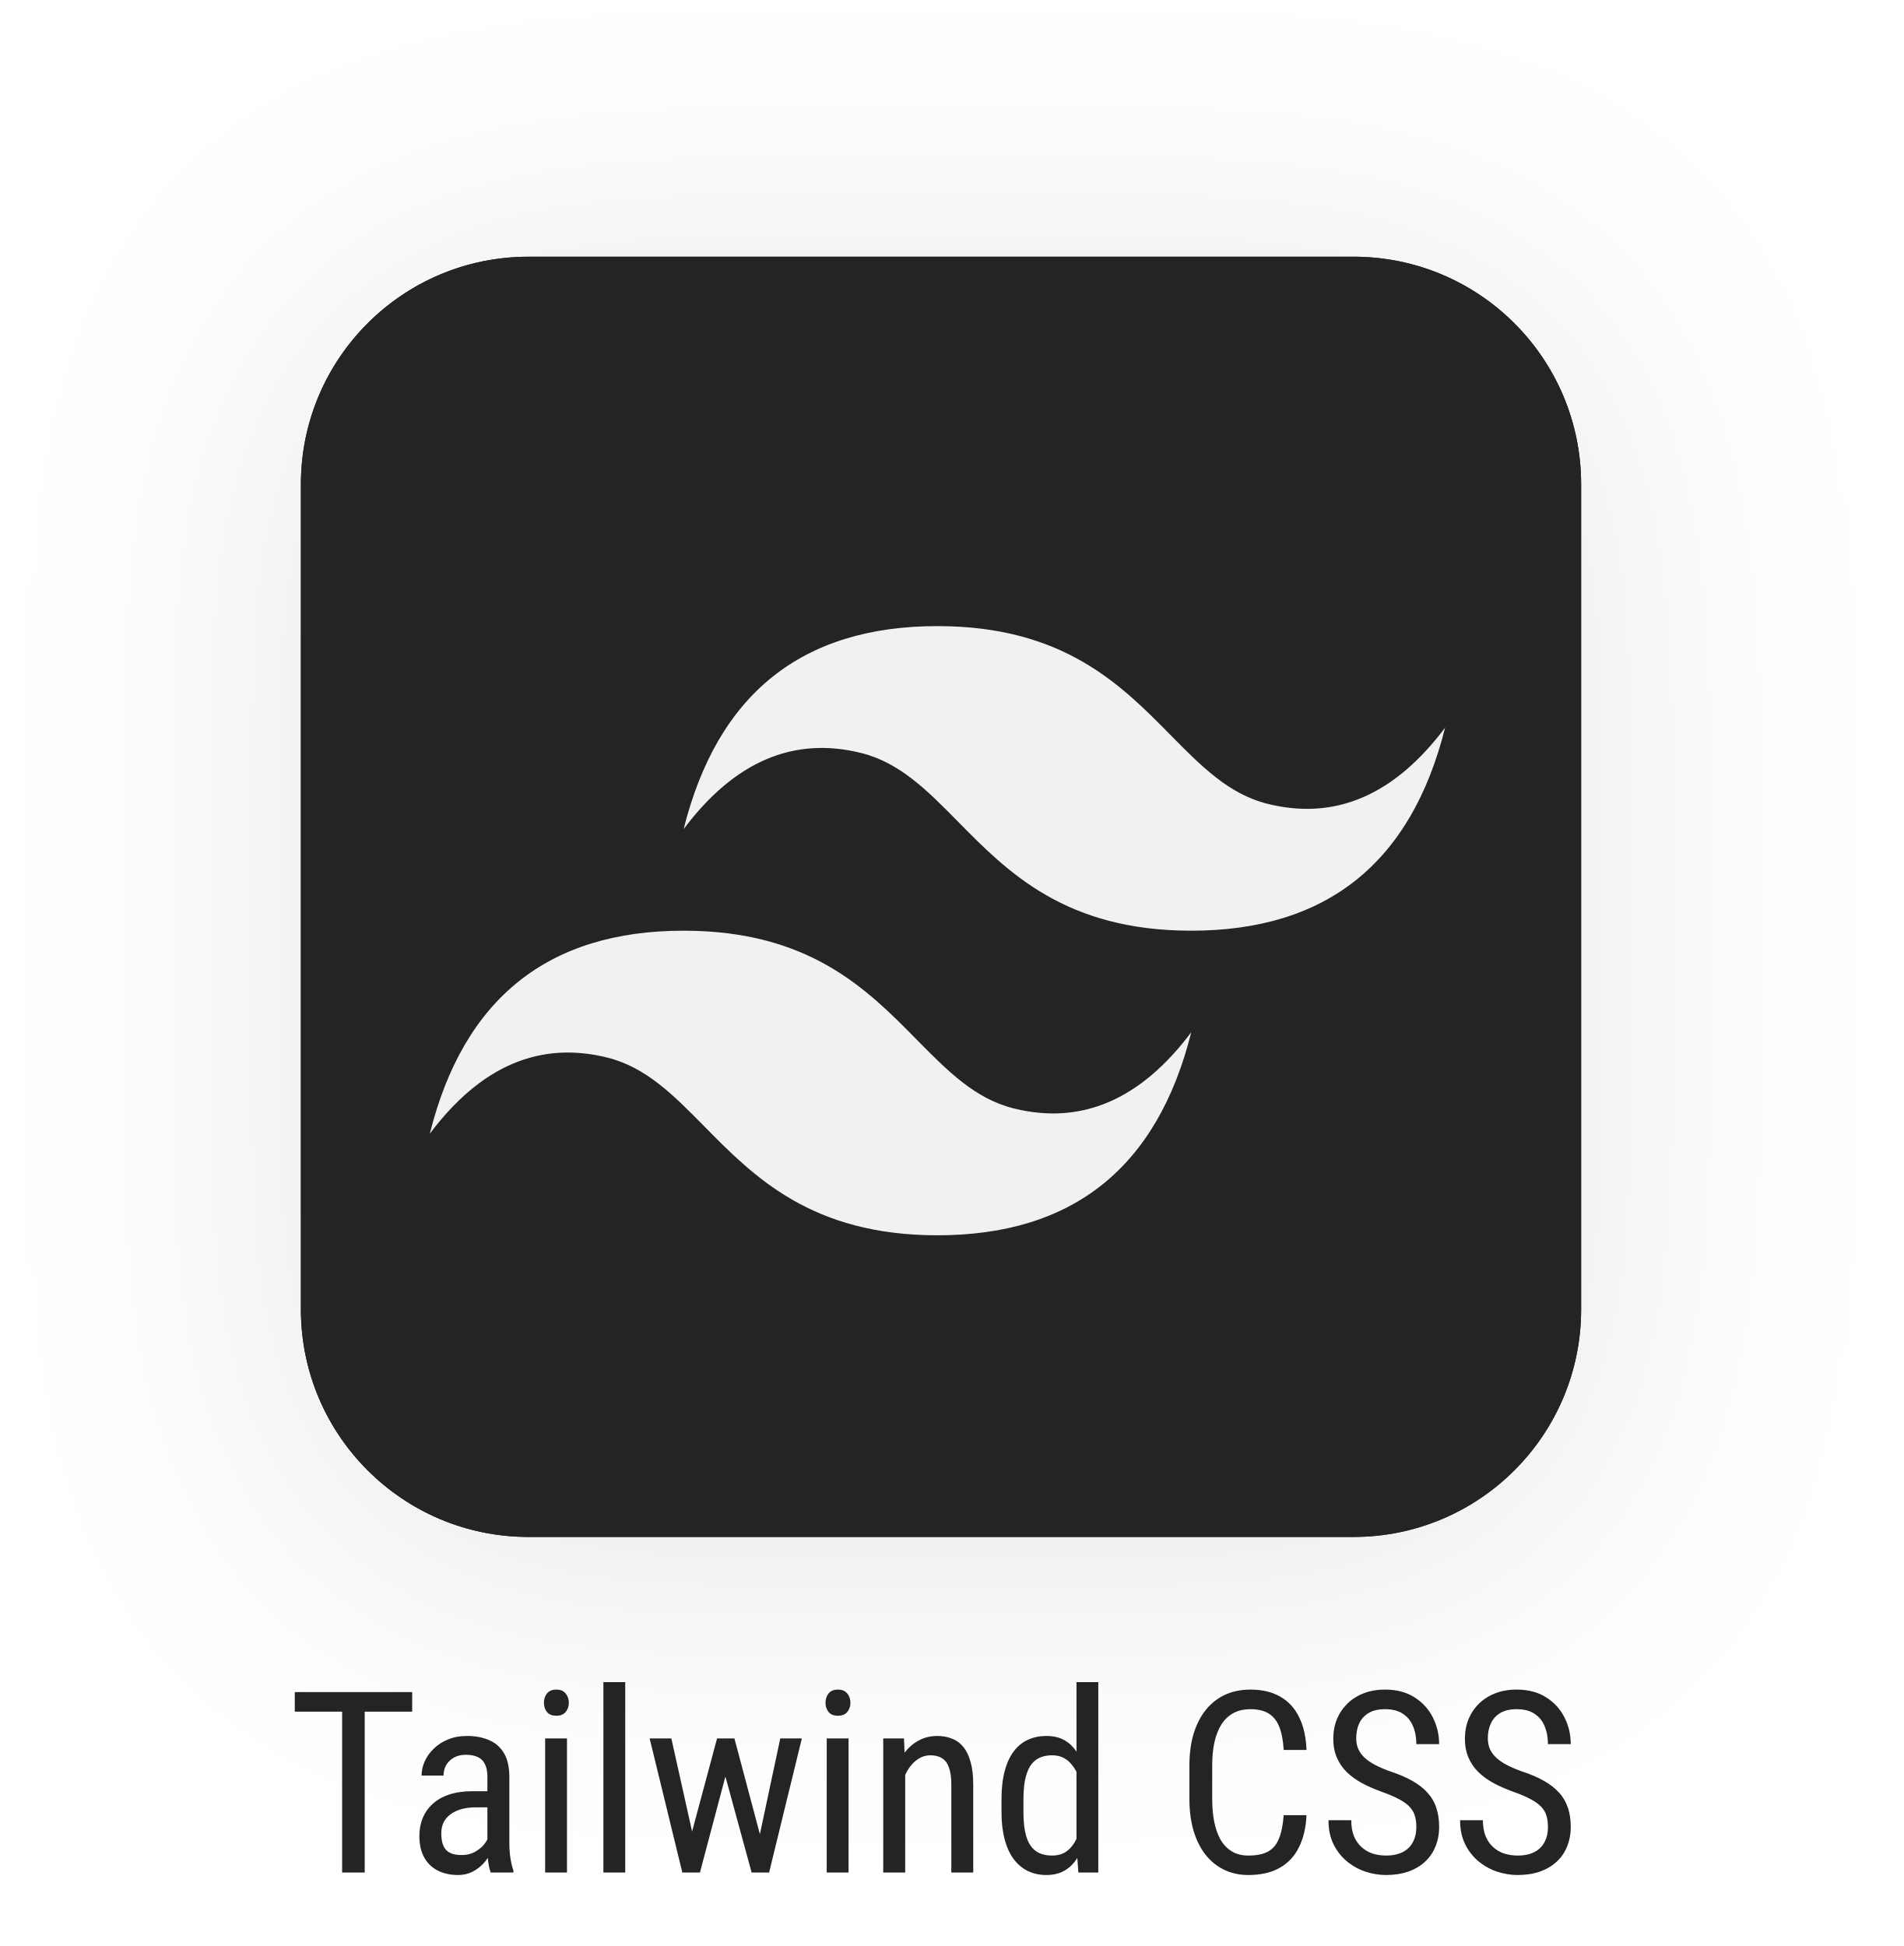
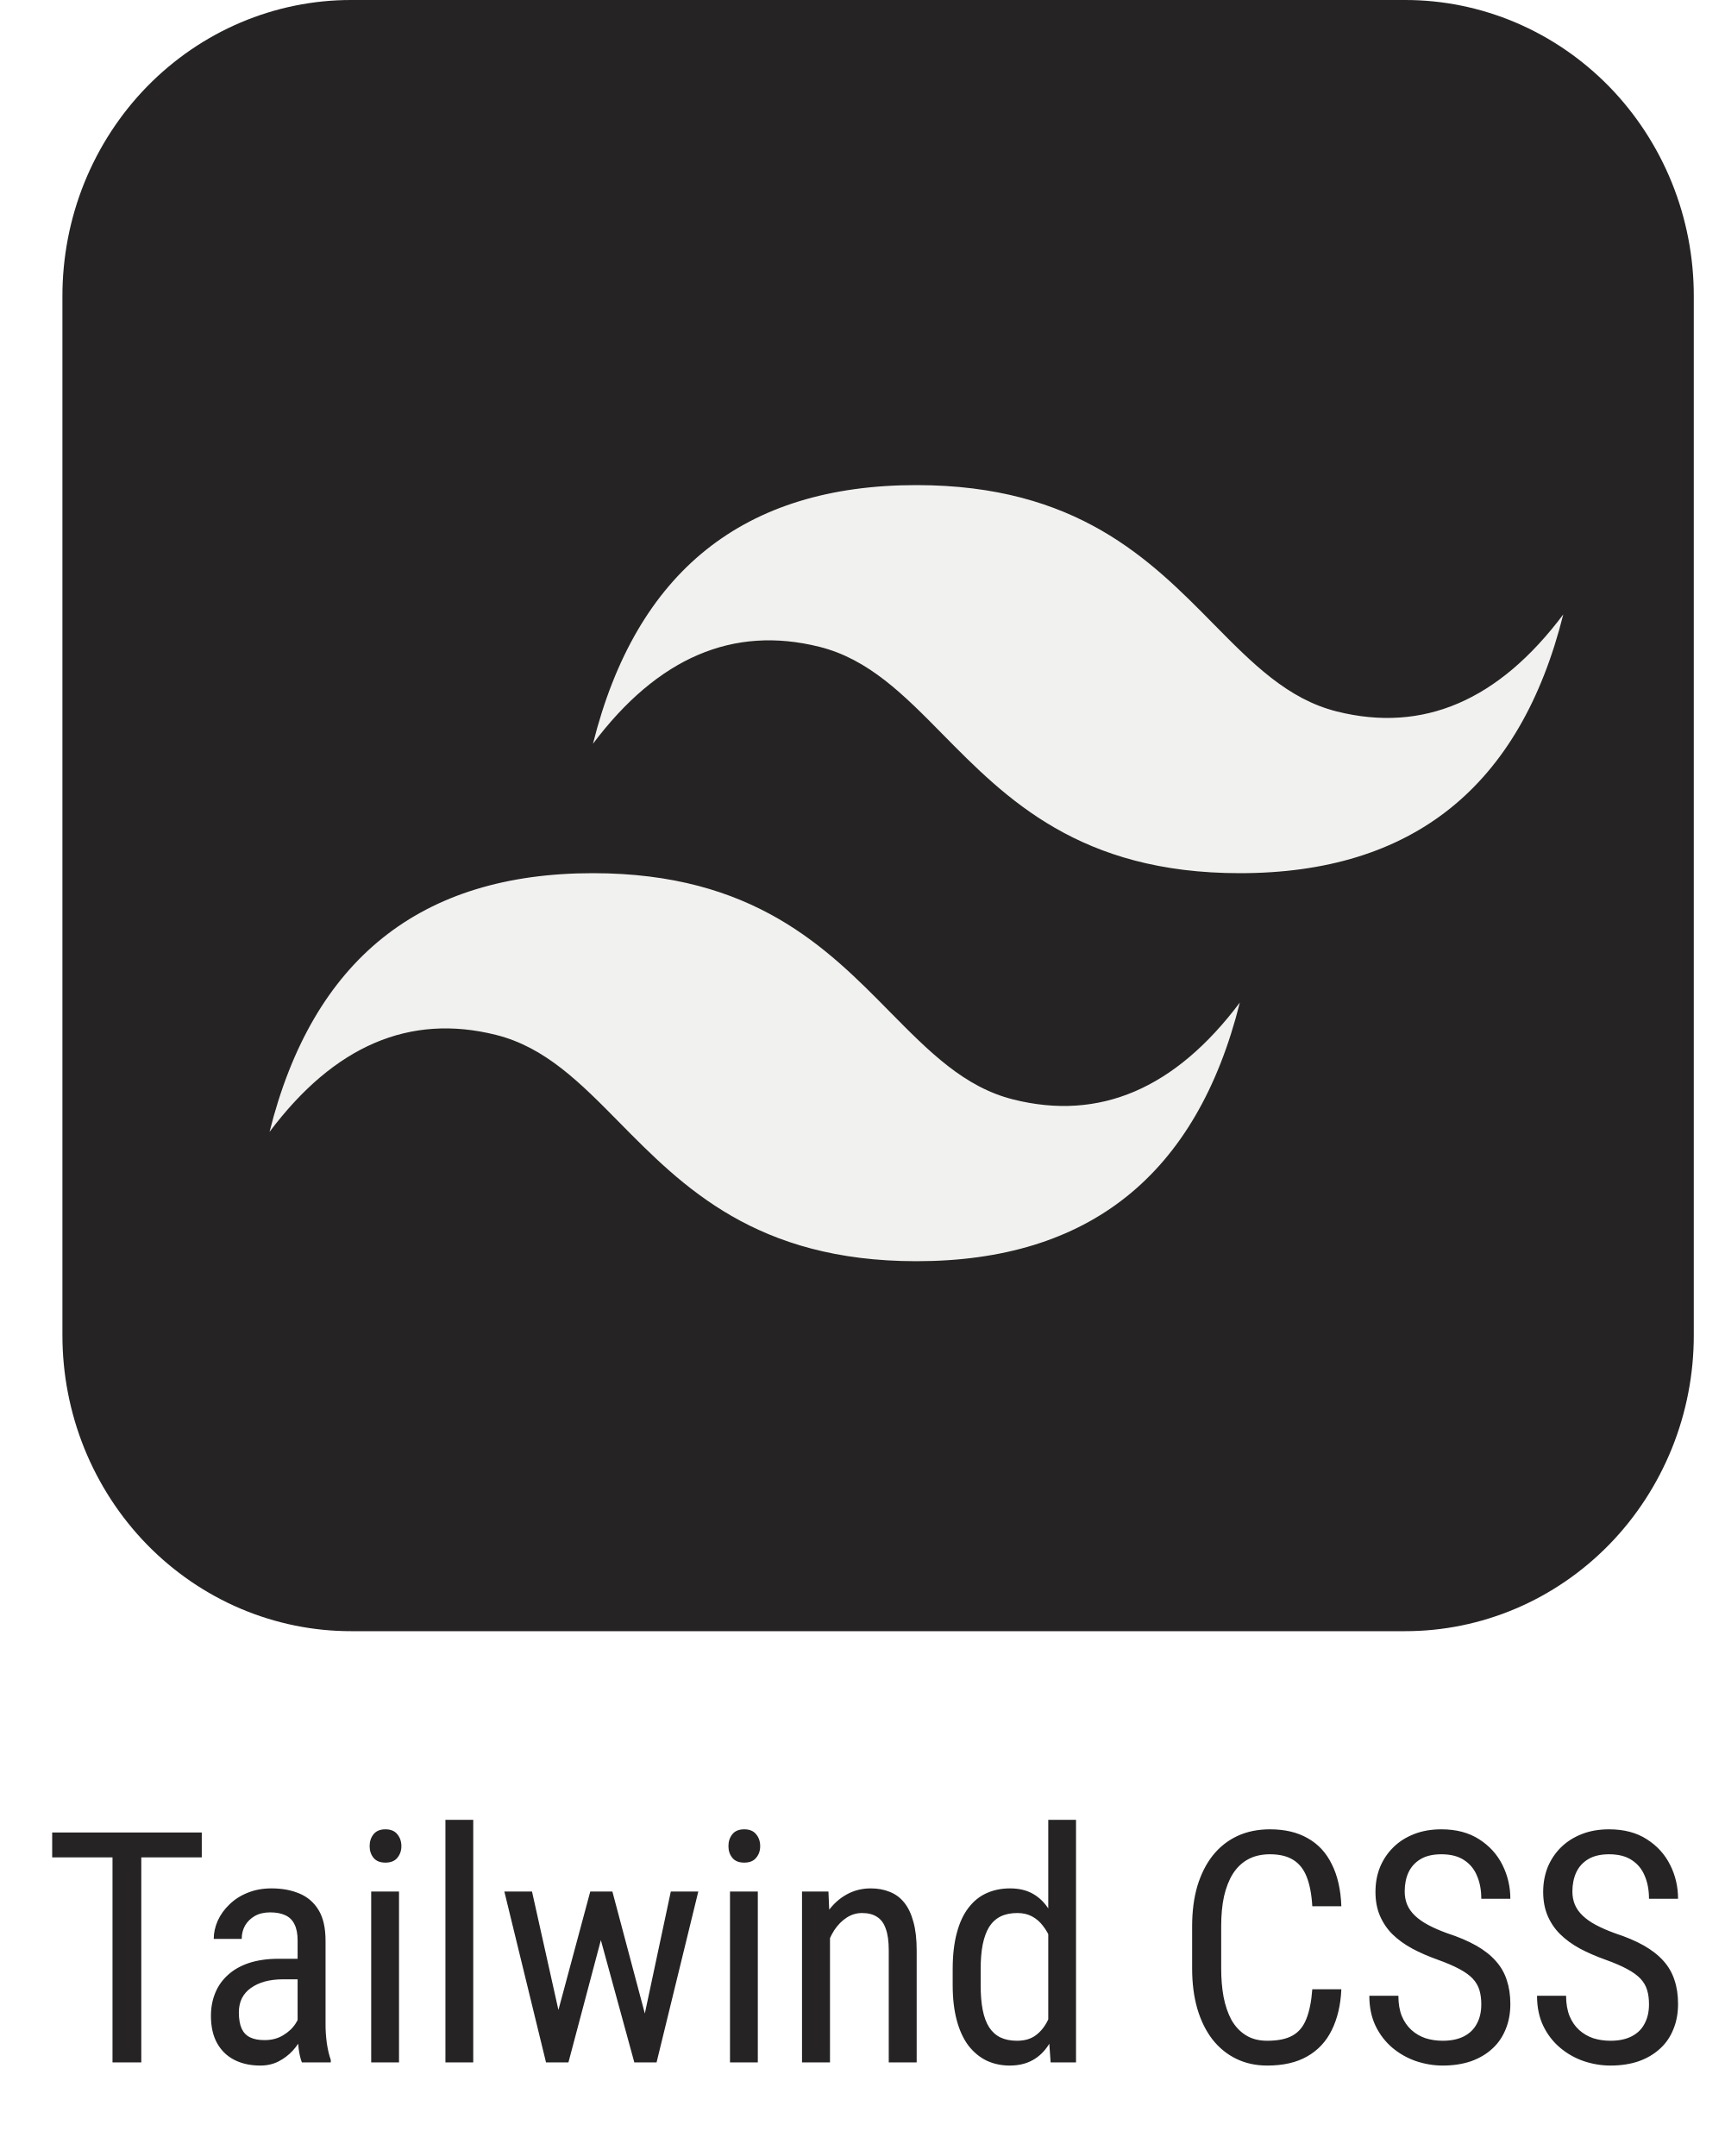
- <svg xmlns="http://www.w3.org/2000/svg" width="45" height="46" viewBox="0 0 45 46" fill="none">
-   <g filter="url(#filter0_d_401_360)">
-     <rect x="7.112" y="6.068" width="30.263" height="30.263" rx="5.38" fill="#252323" />
-     <rect x="7.196" y="6.152" width="30.095" height="30.095" rx="5.296" stroke="#252323" stroke-width="0.168" />
-   </g>
-   <path d="M22.159 14.8C18.959 14.8 16.959 16.4 16.159 19.6C17.358 18 18.759 17.4 20.358 17.8C21.272 18.028 21.924 18.69 22.647 19.424C23.823 20.618 25.185 22 28.159 22C31.358 22 33.358 20.4 34.159 17.2C32.959 18.8 31.559 19.4 29.959 19C29.046 18.772 28.394 18.11 27.67 17.376C26.494 16.182 25.133 14.8 22.159 14.8ZM16.159 22C12.959 22 10.959 23.6 10.159 26.8C11.358 25.2 12.758 24.6 14.358 25C15.272 25.228 15.924 25.89 16.647 26.624C17.823 27.818 19.185 29.2 22.159 29.2C25.358 29.2 27.358 27.6 28.159 24.4C26.959 26 25.559 26.6 23.959 26.2C23.046 25.972 22.394 25.31 21.67 24.576C20.494 23.382 19.133 22 16.159 22Z" fill="#F1F1EF" />
-   <path d="M8.621 39.998V44.263H8.087V39.998H8.621ZM9.743 39.998V40.46H6.968V39.998H9.743ZM11.521 43.721V42.002C11.521 41.877 11.501 41.776 11.462 41.7C11.425 41.623 11.369 41.568 11.292 41.533C11.218 41.498 11.124 41.48 11.011 41.48C10.902 41.48 10.807 41.502 10.727 41.547C10.649 41.592 10.588 41.652 10.545 41.726C10.504 41.8 10.484 41.882 10.484 41.972H9.965C9.965 41.859 9.99 41.747 10.039 41.635C10.089 41.524 10.162 41.423 10.255 41.334C10.349 41.242 10.461 41.169 10.592 41.117C10.725 41.062 10.873 41.035 11.037 41.035C11.233 41.035 11.406 41.067 11.556 41.131C11.707 41.194 11.825 41.296 11.911 41.439C11.996 41.581 12.04 41.771 12.04 42.007V43.572C12.04 43.677 12.047 43.79 12.063 43.909C12.081 44.028 12.105 44.13 12.136 44.216V44.263H11.6C11.575 44.201 11.555 44.118 11.541 44.014C11.528 43.909 11.521 43.811 11.521 43.721ZM11.603 42.341L11.609 42.722H11.248C11.125 42.722 11.013 42.736 10.912 42.763C10.812 42.791 10.726 42.831 10.654 42.883C10.582 42.934 10.526 42.998 10.487 43.074C10.45 43.15 10.431 43.237 10.431 43.334C10.431 43.461 10.449 43.563 10.484 43.639C10.519 43.713 10.572 43.767 10.642 43.8C10.712 43.834 10.801 43.85 10.909 43.85C11.04 43.85 11.155 43.82 11.254 43.759C11.354 43.699 11.431 43.626 11.486 43.54C11.542 43.454 11.569 43.373 11.565 43.299L11.679 43.542C11.671 43.619 11.646 43.702 11.603 43.791C11.562 43.879 11.504 43.964 11.43 44.046C11.356 44.127 11.268 44.193 11.166 44.246C11.067 44.296 10.954 44.322 10.829 44.322C10.646 44.322 10.485 44.287 10.346 44.216C10.209 44.146 10.103 44.042 10.027 43.906C9.951 43.769 9.913 43.6 9.913 43.399C9.913 43.247 9.939 43.106 9.992 42.977C10.044 42.848 10.123 42.737 10.226 42.643C10.329 42.547 10.459 42.473 10.616 42.42C10.774 42.368 10.957 42.341 11.164 42.341H11.603ZM13.402 41.093V44.263H12.886V41.093H13.402ZM12.857 40.252C12.857 40.165 12.881 40.09 12.93 40.03C12.979 39.969 13.052 39.939 13.15 39.939C13.248 39.939 13.321 39.969 13.37 40.03C13.42 40.09 13.446 40.165 13.446 40.252C13.446 40.336 13.42 40.409 13.37 40.469C13.321 40.528 13.248 40.557 13.15 40.557C13.052 40.557 12.979 40.528 12.93 40.469C12.881 40.409 12.857 40.336 12.857 40.252ZM14.779 39.763V44.263H14.263V39.763H14.779ZM16.25 43.701L16.95 41.093H17.287L17.248 41.612L16.545 44.263H16.22L16.25 43.701ZM15.869 41.093L16.457 43.73L16.472 44.263H16.129L15.356 41.093H15.869ZM17.887 43.709L18.444 41.093H18.954L18.18 44.263H17.843L17.887 43.709ZM17.36 41.093L18.042 43.657L18.089 44.263H17.767L17.041 41.606L17.002 41.093H17.36ZM20.058 41.093V44.263H19.542V41.093H20.058ZM19.513 40.252C19.513 40.165 19.538 40.09 19.586 40.03C19.635 39.969 19.708 39.939 19.806 39.939C19.904 39.939 19.977 39.969 20.026 40.03C20.077 40.09 20.102 40.165 20.102 40.252C20.102 40.336 20.077 40.409 20.026 40.469C19.977 40.528 19.904 40.557 19.806 40.557C19.708 40.557 19.635 40.528 19.586 40.469C19.538 40.409 19.513 40.336 19.513 40.252ZM21.397 41.77V44.263H20.878V41.093H21.368L21.397 41.77ZM21.271 42.558L21.06 42.549C21.058 42.333 21.082 42.132 21.133 41.949C21.186 41.763 21.26 41.602 21.356 41.465C21.454 41.329 21.57 41.223 21.704 41.149C21.839 41.073 21.989 41.035 22.153 41.035C22.282 41.035 22.399 41.056 22.504 41.099C22.61 41.14 22.7 41.206 22.774 41.298C22.848 41.39 22.905 41.509 22.944 41.656C22.985 41.8 23.005 41.977 23.005 42.186V44.263H22.487V42.18C22.487 42.014 22.468 41.881 22.431 41.782C22.396 41.68 22.341 41.607 22.267 41.562C22.195 41.515 22.103 41.492 21.992 41.492C21.89 41.492 21.795 41.52 21.707 41.577C21.62 41.633 21.542 41.711 21.476 41.811C21.412 41.911 21.361 42.025 21.324 42.154C21.288 42.281 21.271 42.416 21.271 42.558ZM25.446 43.648V39.763H25.961V44.263H25.49L25.446 43.648ZM23.673 42.831V42.535C23.673 42.273 23.699 42.048 23.75 41.861C23.8 41.671 23.872 41.516 23.966 41.395C24.06 41.272 24.172 41.181 24.303 41.123C24.434 41.064 24.579 41.035 24.737 41.035C24.901 41.035 25.041 41.068 25.159 41.134C25.278 41.201 25.377 41.297 25.457 41.424C25.538 41.549 25.6 41.702 25.645 41.881C25.692 42.059 25.723 42.26 25.739 42.485V42.88C25.721 43.103 25.689 43.303 25.642 43.481C25.597 43.659 25.535 43.81 25.454 43.935C25.375 44.06 25.275 44.156 25.156 44.222C25.037 44.289 24.895 44.322 24.731 44.322C24.575 44.322 24.432 44.291 24.303 44.231C24.174 44.169 24.062 44.076 23.966 43.953C23.872 43.828 23.8 43.672 23.75 43.487C23.699 43.299 23.673 43.081 23.673 42.831ZM24.192 42.535V42.831C24.192 43.006 24.204 43.16 24.23 43.291C24.255 43.419 24.295 43.527 24.35 43.613C24.405 43.697 24.474 43.759 24.558 43.8C24.644 43.841 24.747 43.862 24.866 43.862C25.01 43.862 25.128 43.827 25.22 43.756C25.312 43.686 25.385 43.593 25.44 43.478C25.497 43.361 25.541 43.235 25.575 43.1V42.268C25.555 42.169 25.527 42.073 25.49 41.981C25.453 41.887 25.406 41.804 25.349 41.732C25.294 41.658 25.227 41.599 25.147 41.556C25.069 41.513 24.977 41.492 24.872 41.492C24.752 41.492 24.649 41.513 24.561 41.556C24.475 41.599 24.405 41.664 24.35 41.749C24.297 41.835 24.257 41.944 24.23 42.075C24.204 42.206 24.192 42.359 24.192 42.535ZM30.344 42.907H30.883C30.87 43.2 30.81 43.453 30.704 43.666C30.601 43.877 30.45 44.039 30.25 44.152C30.053 44.265 29.806 44.322 29.509 44.322C29.296 44.322 29.104 44.28 28.932 44.196C28.76 44.112 28.613 43.992 28.49 43.835C28.369 43.677 28.276 43.488 28.211 43.267C28.147 43.046 28.115 42.798 28.115 42.523V41.735C28.115 41.461 28.147 41.214 28.211 40.994C28.278 40.773 28.372 40.584 28.495 40.428C28.62 40.27 28.772 40.149 28.95 40.065C29.129 39.981 29.332 39.939 29.559 39.939C29.836 39.939 30.071 39.995 30.262 40.106C30.456 40.215 30.604 40.377 30.707 40.589C30.813 40.8 30.872 41.059 30.883 41.366H30.344C30.331 41.141 30.295 40.959 30.239 40.818C30.182 40.675 30.098 40.571 29.987 40.504C29.877 40.436 29.735 40.402 29.559 40.402C29.403 40.402 29.267 40.433 29.152 40.496C29.038 40.558 28.945 40.648 28.87 40.765C28.798 40.88 28.744 41.02 28.706 41.184C28.671 41.346 28.654 41.528 28.654 41.729V42.523C28.654 42.71 28.668 42.885 28.698 43.047C28.729 43.209 28.778 43.352 28.844 43.475C28.913 43.596 29.001 43.691 29.111 43.759C29.22 43.828 29.353 43.862 29.509 43.862C29.706 43.862 29.863 43.83 29.978 43.765C30.093 43.701 30.178 43.598 30.233 43.458C30.29 43.317 30.327 43.133 30.344 42.907ZM33.479 43.185C33.479 43.085 33.467 42.998 33.444 42.921C33.42 42.843 33.379 42.773 33.321 42.71C33.262 42.648 33.18 42.588 33.075 42.532C32.969 42.475 32.835 42.417 32.673 42.359C32.498 42.296 32.338 42.227 32.196 42.151C32.053 42.073 31.931 41.984 31.829 41.884C31.73 41.785 31.653 41.67 31.598 41.541C31.543 41.413 31.516 41.265 31.516 41.099C31.516 40.933 31.544 40.78 31.601 40.639C31.66 40.498 31.742 40.377 31.847 40.273C31.954 40.167 32.083 40.085 32.234 40.027C32.384 39.968 32.552 39.939 32.738 39.939C33.015 39.939 33.248 40.001 33.438 40.123C33.629 40.245 33.774 40.404 33.871 40.601C33.969 40.796 34.018 41.005 34.018 41.228H33.479C33.479 41.068 33.453 40.926 33.4 40.803C33.349 40.678 33.269 40.581 33.16 40.51C33.052 40.438 32.912 40.402 32.738 40.402C32.581 40.402 32.453 40.432 32.351 40.493C32.251 40.553 32.177 40.635 32.128 40.739C32.081 40.842 32.058 40.96 32.058 41.093C32.058 41.183 32.074 41.265 32.105 41.339C32.136 41.412 32.184 41.479 32.248 41.541C32.315 41.604 32.397 41.662 32.495 41.714C32.594 41.767 32.711 41.818 32.846 41.867C33.055 41.935 33.234 42.011 33.382 42.095C33.531 42.179 33.652 42.274 33.745 42.379C33.839 42.483 33.908 42.601 33.951 42.734C33.995 42.865 34.018 43.013 34.018 43.179C34.018 43.353 33.989 43.51 33.93 43.651C33.873 43.791 33.791 43.912 33.681 44.011C33.572 44.111 33.44 44.188 33.286 44.243C33.131 44.295 32.958 44.322 32.764 44.322C32.596 44.322 32.431 44.294 32.269 44.24C32.109 44.185 31.963 44.103 31.832 43.994C31.702 43.884 31.597 43.749 31.519 43.589C31.441 43.427 31.402 43.24 31.402 43.027H31.941C31.941 43.173 31.962 43.299 32.005 43.405C32.048 43.508 32.108 43.594 32.184 43.663C32.26 43.731 32.347 43.782 32.445 43.815C32.544 43.846 32.651 43.862 32.764 43.862C32.92 43.862 33.051 43.834 33.157 43.78C33.264 43.725 33.344 43.647 33.397 43.545C33.452 43.444 33.479 43.324 33.479 43.185ZM36.59 43.185C36.59 43.085 36.579 42.998 36.555 42.921C36.532 42.843 36.491 42.773 36.432 42.71C36.373 42.648 36.291 42.588 36.186 42.532C36.081 42.475 35.947 42.417 35.785 42.359C35.609 42.296 35.45 42.227 35.307 42.151C35.164 42.073 35.042 41.984 34.941 41.884C34.841 41.785 34.764 41.67 34.709 41.541C34.655 41.413 34.627 41.265 34.627 41.099C34.627 40.933 34.656 40.78 34.712 40.639C34.771 40.498 34.853 40.377 34.958 40.273C35.066 40.167 35.195 40.085 35.345 40.027C35.495 39.968 35.663 39.939 35.849 39.939C36.126 39.939 36.36 40.001 36.549 40.123C36.741 40.245 36.885 40.404 36.983 40.601C37.081 40.796 37.129 41.005 37.129 41.228H36.59C36.59 41.068 36.564 40.926 36.511 40.803C36.46 40.678 36.38 40.581 36.271 40.51C36.163 40.438 36.023 40.402 35.849 40.402C35.693 40.402 35.564 40.432 35.462 40.493C35.363 40.553 35.288 40.635 35.24 40.739C35.193 40.842 35.169 40.96 35.169 41.093C35.169 41.183 35.185 41.265 35.216 41.339C35.248 41.412 35.295 41.479 35.36 41.541C35.426 41.604 35.508 41.662 35.606 41.714C35.706 41.767 35.823 41.818 35.958 41.867C36.166 41.935 36.345 42.011 36.494 42.095C36.642 42.179 36.763 42.274 36.857 42.379C36.951 42.483 37.019 42.601 37.062 42.734C37.107 42.865 37.129 43.013 37.129 43.179C37.129 43.353 37.1 43.51 37.041 43.651C36.985 43.791 36.902 43.912 36.792 44.011C36.683 44.111 36.551 44.188 36.397 44.243C36.243 44.295 36.069 44.322 35.875 44.322C35.708 44.322 35.542 44.294 35.38 44.24C35.22 44.185 35.075 44.103 34.944 43.994C34.813 43.884 34.708 43.749 34.63 43.589C34.552 43.427 34.513 43.24 34.513 43.027H35.052C35.052 43.173 35.074 43.299 35.117 43.405C35.16 43.508 35.219 43.594 35.295 43.663C35.371 43.731 35.458 43.782 35.556 43.815C35.656 43.846 35.762 43.862 35.875 43.862C36.032 43.862 36.163 43.834 36.268 43.78C36.375 43.725 36.456 43.647 36.508 43.545C36.563 43.444 36.59 43.324 36.59 43.185Z" fill="#252323" />
-   <defs>
-     <filter id="filter0_d_401_360" x="0.386" y="0.016" width="43.714" height="43.714" filterUnits="userSpaceOnUse" color-interpolation-filters="sRGB">
-       <feFlood flood-opacity="0" result="BackgroundImageFix" />
-       <feColorMatrix in="SourceAlpha" type="matrix" values="0 0 0 0 0 0 0 0 0 0 0 0 0 0 0 0 0 0 127 0" result="hardAlpha" />
-       <feOffset dy="0.673" />
-       <feGaussianBlur stdDeviation="3.363" />
-       <feComposite in2="hardAlpha" operator="out" />
-       <feColorMatrix type="matrix" values="0 0 0 0 0.037 0 0 0 0 0.035 0 0 0 0 0.048 0 0 0 0.1 0" />
-       <feBlend mode="normal" in2="BackgroundImageFix" result="effect1_dropShadow_401_360" />
-       <feBlend mode="normal" in="SourceGraphic" in2="effect1_dropShadow_401_360" result="shape" />
-     </filter>
-   </defs>
+ <svg xmlns="http://www.w3.org/2000/svg" width="32" height="40" viewBox="0 0 32 40" fill="none">
+   <path d="M6.517 2.43926e-06H26.062C26.766 -0.001 27.463 0.141 28.114 0.417C28.764 0.693 29.355 1.098 29.853 1.608C30.351 2.119 30.745 2.725 31.015 3.392C31.284 4.059 31.422 4.775 31.421 5.497V24.767C31.422 25.489 31.284 26.204 31.015 26.871C30.745 27.538 30.351 28.144 29.853 28.655C29.355 29.165 28.764 29.57 28.114 29.846C27.463 30.122 26.766 30.264 26.062 30.263H6.517C5.813 30.264 5.116 30.122 4.465 29.846C3.815 29.57 3.224 29.165 2.726 28.655C2.228 28.144 1.834 27.538 1.564 26.871C1.295 26.204 1.157 25.489 1.158 24.767V5.497C1.157 4.775 1.295 4.059 1.564 3.392C1.834 2.725 2.228 2.119 2.726 1.608C3.224 1.098 3.815 0.693 4.465 0.417C5.116 0.141 5.813 -0.001 6.517 2.43926e-06Z" fill="#252323" />
+   <path d="M17 9C13.8 9 11.801 10.599 11 13.799C12.2 12.2 13.6 11.6 15.2 12C16.113 12.228 16.766 12.89 17.488 13.624C18.665 14.818 20.026 16.2 23 16.2C26.2 16.2 28.199 14.6 29 11.399C27.8 13 26.4 13.6 24.8 13.2C23.887 12.972 23.235 12.31 22.511 11.576C21.336 10.382 19.974 9 17 9ZM11 16.2C7.8 16.2 5.801 17.799 5 21C6.2 19.399 7.6 18.8 9.2 19.2C10.113 19.427 10.766 20.09 11.488 20.823C12.665 22.017 14.026 23.399 17 23.399C20.2 23.399 22.199 21.8 23 18.6C21.8 20.199 20.4 20.799 18.8 20.399C17.887 20.172 17.235 19.509 16.511 18.776C15.336 17.582 13.975 16.2 11 16.2Z" fill="#F1F1EF" />
+   <path d="M2.621 33.998V38.263H2.087V33.998H2.621ZM3.743 33.998V34.46H0.968V33.998H3.743ZM5.521 37.721V36.001C5.521 35.876 5.501 35.776 5.462 35.7C5.425 35.623 5.369 35.568 5.292 35.533C5.218 35.498 5.124 35.48 5.011 35.48C4.902 35.48 4.807 35.502 4.727 35.547C4.649 35.592 4.588 35.652 4.545 35.726C4.504 35.8 4.484 35.882 4.484 35.972H3.965C3.965 35.859 3.99 35.747 4.039 35.635C4.089 35.524 4.162 35.423 4.255 35.334C4.349 35.242 4.461 35.169 4.592 35.117C4.725 35.062 4.873 35.035 5.038 35.035C5.233 35.035 5.406 35.067 5.556 35.131C5.706 35.194 5.825 35.296 5.911 35.439C5.997 35.581 6.039 35.771 6.039 36.007V37.572C6.039 37.677 6.047 37.789 6.063 37.909C6.081 38.028 6.105 38.13 6.136 38.216V38.263H5.6C5.575 38.201 5.555 38.118 5.541 38.014C5.528 37.909 5.521 37.811 5.521 37.721ZM5.603 36.341L5.609 36.722H5.248C5.125 36.722 5.013 36.736 4.912 36.763C4.812 36.791 4.726 36.831 4.654 36.883C4.581 36.934 4.526 36.998 4.487 37.074C4.45 37.15 4.431 37.237 4.431 37.334C4.431 37.461 4.449 37.563 4.484 37.639C4.519 37.713 4.572 37.767 4.642 37.8C4.712 37.834 4.801 37.85 4.909 37.85C5.039 37.85 5.155 37.82 5.254 37.759C5.354 37.699 5.431 37.626 5.486 37.539C5.542 37.454 5.569 37.373 5.565 37.299L5.679 37.542C5.671 37.619 5.646 37.702 5.603 37.791C5.562 37.879 5.504 37.964 5.43 38.046C5.356 38.126 5.268 38.193 5.166 38.246C5.067 38.296 4.955 38.322 4.83 38.322C4.646 38.322 4.485 38.287 4.346 38.216C4.209 38.146 4.103 38.042 4.027 37.906C3.951 37.769 3.913 37.6 3.913 37.399C3.913 37.247 3.939 37.106 3.992 36.977C4.044 36.848 4.122 36.737 4.226 36.643C4.33 36.547 4.459 36.473 4.616 36.42C4.774 36.368 4.956 36.341 5.164 36.341H5.603ZM7.402 35.093V38.263H6.886V35.093H7.402ZM6.857 34.252C6.857 34.164 6.881 34.09 6.93 34.03C6.979 33.969 7.052 33.939 7.15 33.939C7.247 33.939 7.321 33.969 7.37 34.03C7.42 34.09 7.446 34.164 7.446 34.252C7.446 34.336 7.42 34.409 7.37 34.469C7.321 34.528 7.247 34.557 7.15 34.557C7.052 34.557 6.979 34.528 6.93 34.469C6.881 34.409 6.857 34.336 6.857 34.252ZM8.779 33.763V38.263H8.263V33.763H8.779ZM10.249 37.701L10.95 35.093H11.287L11.248 35.612L10.545 38.263H10.22L10.249 37.701ZM9.869 35.093L10.457 37.73L10.472 38.263H10.129L9.356 35.093H9.869ZM11.887 37.709L12.444 35.093H12.954L12.18 38.263H11.843L11.887 37.709ZM11.36 35.093L12.042 37.657L12.089 38.263H11.767L11.04 35.606L11.002 35.093H11.36ZM14.058 35.093V38.263H13.542V35.093H14.058ZM13.513 34.252C13.513 34.164 13.537 34.09 13.586 34.03C13.635 33.969 13.708 33.939 13.806 33.939C13.904 33.939 13.977 33.969 14.026 34.03C14.077 34.09 14.102 34.164 14.102 34.252C14.102 34.336 14.077 34.409 14.026 34.469C13.977 34.528 13.904 34.557 13.806 34.557C13.708 34.557 13.635 34.528 13.586 34.469C13.537 34.409 13.513 34.336 13.513 34.252ZM15.397 35.77V38.263H14.878V35.093H15.368L15.397 35.77ZM15.271 36.558L15.06 36.549C15.058 36.333 15.082 36.132 15.133 35.949C15.186 35.763 15.26 35.602 15.356 35.465C15.454 35.329 15.57 35.223 15.704 35.149C15.839 35.073 15.989 35.035 16.153 35.035C16.282 35.035 16.399 35.056 16.504 35.099C16.61 35.14 16.7 35.206 16.774 35.298C16.848 35.39 16.905 35.509 16.944 35.656C16.985 35.8 17.005 35.977 17.005 36.186V38.263H16.487V36.18C16.487 36.014 16.468 35.881 16.431 35.782C16.396 35.68 16.341 35.607 16.267 35.562C16.195 35.515 16.103 35.492 15.992 35.492C15.89 35.492 15.795 35.52 15.707 35.577C15.62 35.633 15.542 35.711 15.476 35.811C15.412 35.911 15.361 36.025 15.324 36.154C15.289 36.281 15.271 36.416 15.271 36.558ZM19.446 37.648V33.763H19.961V38.263H19.49L19.446 37.648ZM17.673 36.831V36.535C17.673 36.273 17.699 36.048 17.75 35.861C17.8 35.671 17.872 35.516 17.966 35.395C18.06 35.272 18.172 35.181 18.303 35.123C18.434 35.064 18.579 35.035 18.737 35.035C18.901 35.035 19.041 35.068 19.159 35.134C19.278 35.201 19.377 35.297 19.457 35.424C19.538 35.549 19.6 35.702 19.645 35.881C19.692 36.059 19.723 36.26 19.739 36.485V36.88C19.721 37.103 19.689 37.303 19.642 37.481C19.597 37.659 19.535 37.81 19.454 37.935C19.375 38.06 19.275 38.156 19.156 38.222C19.037 38.288 18.895 38.322 18.731 38.322C18.575 38.322 18.432 38.291 18.303 38.231C18.174 38.168 18.062 38.076 17.966 37.953C17.872 37.828 17.8 37.672 17.75 37.487C17.699 37.299 17.673 37.081 17.673 36.831ZM18.192 36.535V36.831C18.192 37.006 18.204 37.16 18.23 37.291C18.255 37.419 18.295 37.527 18.35 37.613C18.405 37.697 18.474 37.759 18.558 37.8C18.644 37.841 18.747 37.862 18.866 37.862C19.01 37.862 19.128 37.827 19.22 37.756C19.312 37.686 19.385 37.593 19.44 37.478C19.497 37.361 19.541 37.235 19.575 37.1V36.268C19.555 36.168 19.527 36.073 19.49 35.981C19.453 35.887 19.406 35.804 19.349 35.732C19.294 35.658 19.227 35.599 19.147 35.556C19.069 35.513 18.977 35.492 18.872 35.492C18.752 35.492 18.649 35.513 18.561 35.556C18.475 35.599 18.405 35.663 18.35 35.749C18.297 35.835 18.257 35.944 18.23 36.075C18.204 36.206 18.192 36.359 18.192 36.535ZM24.344 36.907H24.883C24.87 37.2 24.81 37.453 24.704 37.666C24.601 37.876 24.45 38.038 24.25 38.152C24.053 38.265 23.806 38.322 23.509 38.322C23.296 38.322 23.104 38.28 22.932 38.196C22.76 38.112 22.613 37.992 22.49 37.835C22.369 37.677 22.276 37.488 22.211 37.267C22.147 37.046 22.115 36.798 22.115 36.523V35.735C22.115 35.461 22.147 35.214 22.211 34.994C22.278 34.773 22.372 34.584 22.495 34.428C22.62 34.27 22.772 34.149 22.95 34.065C23.129 33.981 23.332 33.939 23.559 33.939C23.836 33.939 24.071 33.995 24.262 34.106C24.456 34.215 24.604 34.376 24.707 34.589C24.813 34.8 24.872 35.059 24.883 35.366H24.344C24.331 35.141 24.295 34.959 24.239 34.818C24.182 34.675 24.098 34.571 23.987 34.504C23.877 34.436 23.735 34.402 23.559 34.402C23.403 34.402 23.267 34.433 23.152 34.496C23.038 34.558 22.945 34.648 22.87 34.765C22.798 34.88 22.744 35.02 22.706 35.184C22.671 35.346 22.654 35.528 22.654 35.729V36.523C22.654 36.71 22.668 36.885 22.698 37.047C22.729 37.209 22.778 37.352 22.844 37.475C22.913 37.596 23.001 37.691 23.111 37.759C23.22 37.828 23.353 37.862 23.509 37.862C23.706 37.862 23.863 37.83 23.978 37.765C24.093 37.701 24.178 37.598 24.233 37.458C24.29 37.317 24.327 37.133 24.344 36.907ZM27.479 37.185C27.479 37.085 27.467 36.998 27.444 36.921C27.42 36.843 27.379 36.773 27.321 36.71C27.262 36.648 27.18 36.588 27.075 36.532C26.969 36.475 26.835 36.417 26.673 36.359C26.497 36.296 26.338 36.227 26.196 36.151C26.053 36.073 25.931 35.984 25.829 35.884C25.73 35.785 25.653 35.67 25.598 35.541C25.543 35.413 25.516 35.265 25.516 35.099C25.516 34.933 25.544 34.78 25.601 34.639C25.66 34.498 25.742 34.376 25.847 34.273C25.954 34.167 26.083 34.085 26.234 34.027C26.384 33.968 26.552 33.939 26.738 33.939C27.015 33.939 27.248 34.001 27.438 34.123C27.629 34.245 27.774 34.404 27.872 34.601C27.969 34.796 28.018 35.005 28.018 35.228H27.479C27.479 35.068 27.453 34.926 27.4 34.803C27.349 34.678 27.269 34.581 27.16 34.51C27.052 34.438 26.912 34.402 26.738 34.402C26.581 34.402 26.453 34.432 26.351 34.493C26.251 34.553 26.177 34.635 26.128 34.739C26.081 34.842 26.058 34.96 26.058 35.093C26.058 35.183 26.074 35.265 26.105 35.339C26.136 35.412 26.184 35.479 26.248 35.541C26.315 35.604 26.397 35.662 26.495 35.714C26.594 35.767 26.711 35.818 26.846 35.867C27.055 35.935 27.234 36.011 27.382 36.095C27.531 36.179 27.652 36.274 27.745 36.379C27.839 36.483 27.908 36.601 27.951 36.734C27.995 36.865 28.018 37.013 28.018 37.179C28.018 37.353 27.989 37.51 27.93 37.651C27.873 37.791 27.791 37.912 27.681 38.011C27.572 38.111 27.44 38.188 27.286 38.243C27.131 38.295 26.957 38.322 26.764 38.322C26.596 38.322 26.431 38.294 26.269 38.24C26.109 38.185 25.963 38.103 25.832 37.994C25.702 37.884 25.597 37.749 25.519 37.589C25.441 37.427 25.402 37.24 25.402 37.027H25.941C25.941 37.173 25.962 37.299 26.005 37.405C26.048 37.508 26.108 37.594 26.184 37.663C26.26 37.731 26.347 37.782 26.445 37.815C26.544 37.846 26.651 37.862 26.764 37.862C26.92 37.862 27.051 37.834 27.157 37.78C27.264 37.725 27.344 37.647 27.397 37.545C27.452 37.444 27.479 37.324 27.479 37.185ZM30.59 37.185C30.59 37.085 30.579 36.998 30.555 36.921C30.532 36.843 30.491 36.773 30.432 36.71C30.373 36.648 30.291 36.588 30.186 36.532C30.081 36.475 29.947 36.417 29.785 36.359C29.609 36.296 29.45 36.227 29.307 36.151C29.165 36.073 29.042 35.984 28.941 35.884C28.841 35.785 28.764 35.67 28.709 35.541C28.655 35.413 28.627 35.265 28.627 35.099C28.627 34.933 28.656 34.78 28.712 34.639C28.771 34.498 28.853 34.376 28.958 34.273C29.066 34.167 29.195 34.085 29.345 34.027C29.495 33.968 29.663 33.939 29.849 33.939C30.126 33.939 30.36 34.001 30.549 34.123C30.741 34.245 30.885 34.404 30.983 34.601C31.081 34.796 31.129 35.005 31.129 35.228H30.59C30.59 35.068 30.564 34.926 30.511 34.803C30.46 34.678 30.38 34.581 30.271 34.51C30.163 34.438 30.023 34.402 29.849 34.402C29.693 34.402 29.564 34.432 29.462 34.493C29.363 34.553 29.288 34.635 29.24 34.739C29.193 34.842 29.169 34.96 29.169 35.093C29.169 35.183 29.185 35.265 29.216 35.339C29.247 35.412 29.295 35.479 29.36 35.541C29.426 35.604 29.508 35.662 29.606 35.714C29.706 35.767 29.823 35.818 29.957 35.867C30.166 35.935 30.345 36.011 30.494 36.095C30.642 36.179 30.763 36.274 30.857 36.379C30.951 36.483 31.019 36.601 31.062 36.734C31.107 36.865 31.129 37.013 31.129 37.179C31.129 37.353 31.1 37.51 31.041 37.651C30.985 37.791 30.902 37.912 30.792 38.011C30.683 38.111 30.551 38.188 30.397 38.243C30.243 38.295 30.069 38.322 29.875 38.322C29.707 38.322 29.542 38.294 29.38 38.24C29.22 38.185 29.075 38.103 28.944 37.994C28.813 37.884 28.708 37.749 28.63 37.589C28.552 37.427 28.513 37.24 28.513 37.027H29.052C29.052 37.173 29.074 37.299 29.117 37.405C29.16 37.508 29.219 37.594 29.295 37.663C29.372 37.731 29.458 37.782 29.556 37.815C29.656 37.846 29.762 37.862 29.875 37.862C30.032 37.862 30.163 37.834 30.268 37.78C30.375 37.725 30.456 37.647 30.508 37.545C30.563 37.444 30.59 37.324 30.59 37.185Z" fill="#252323" />
</svg>
